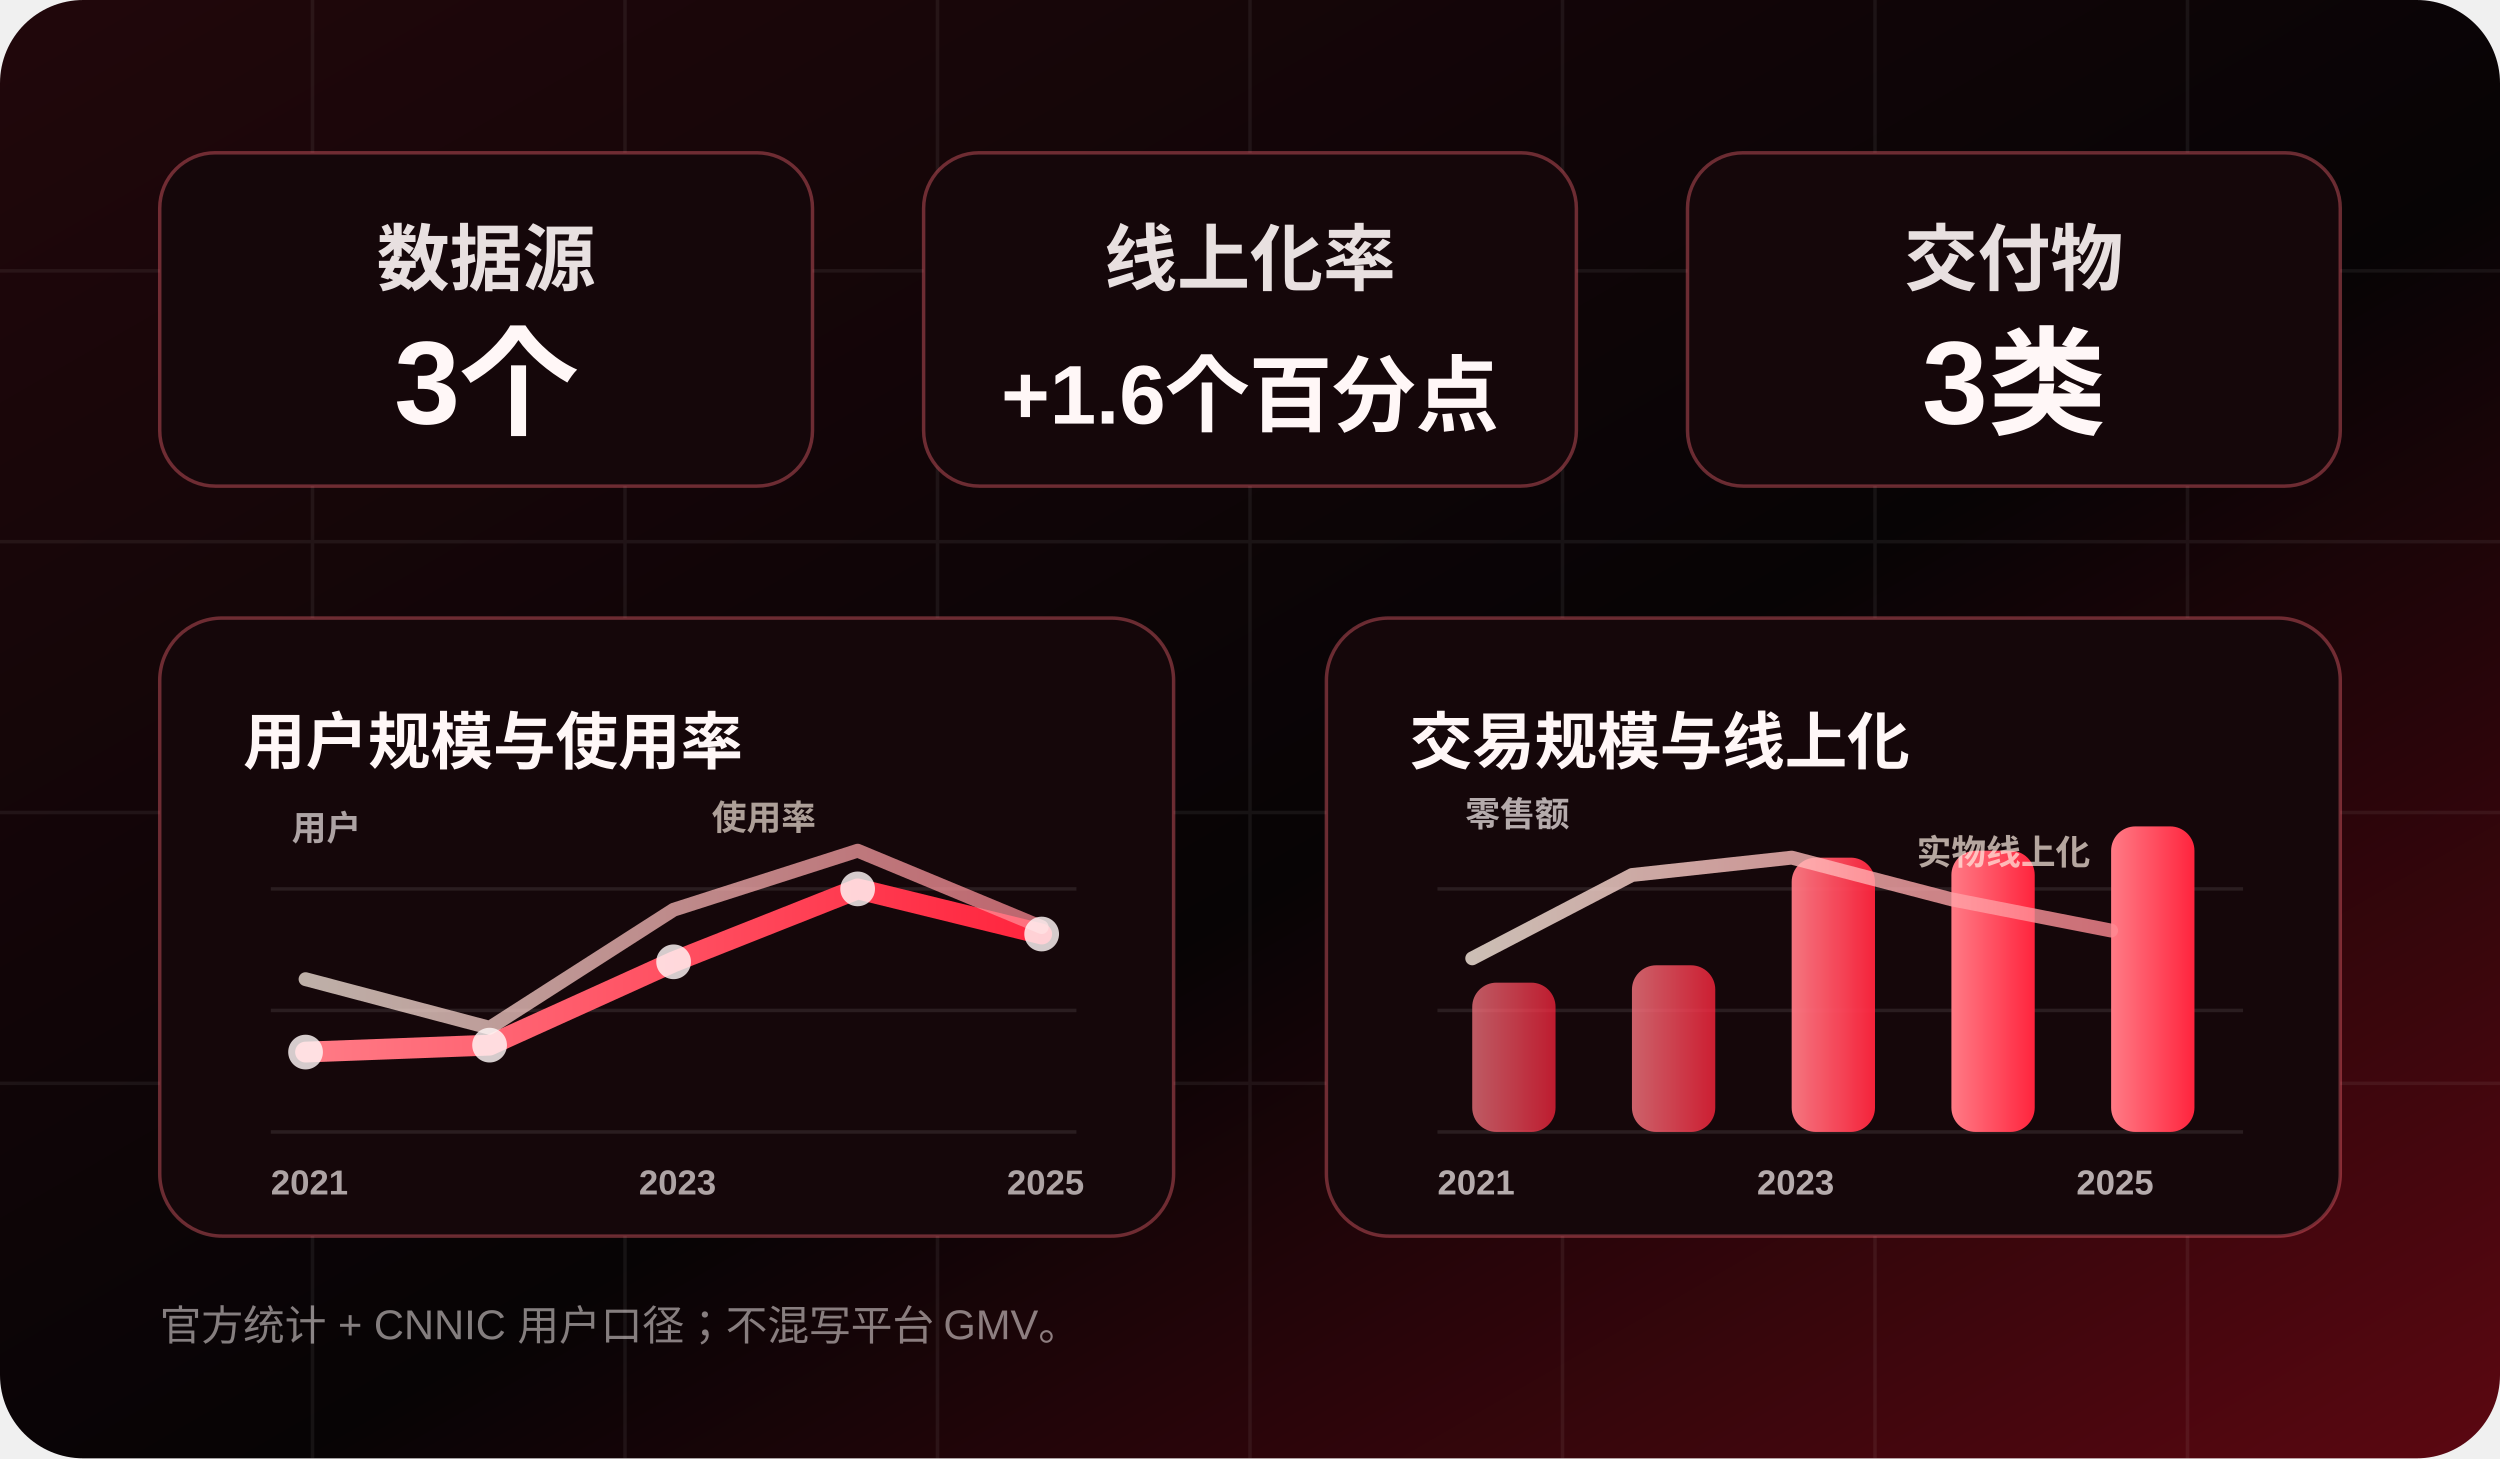
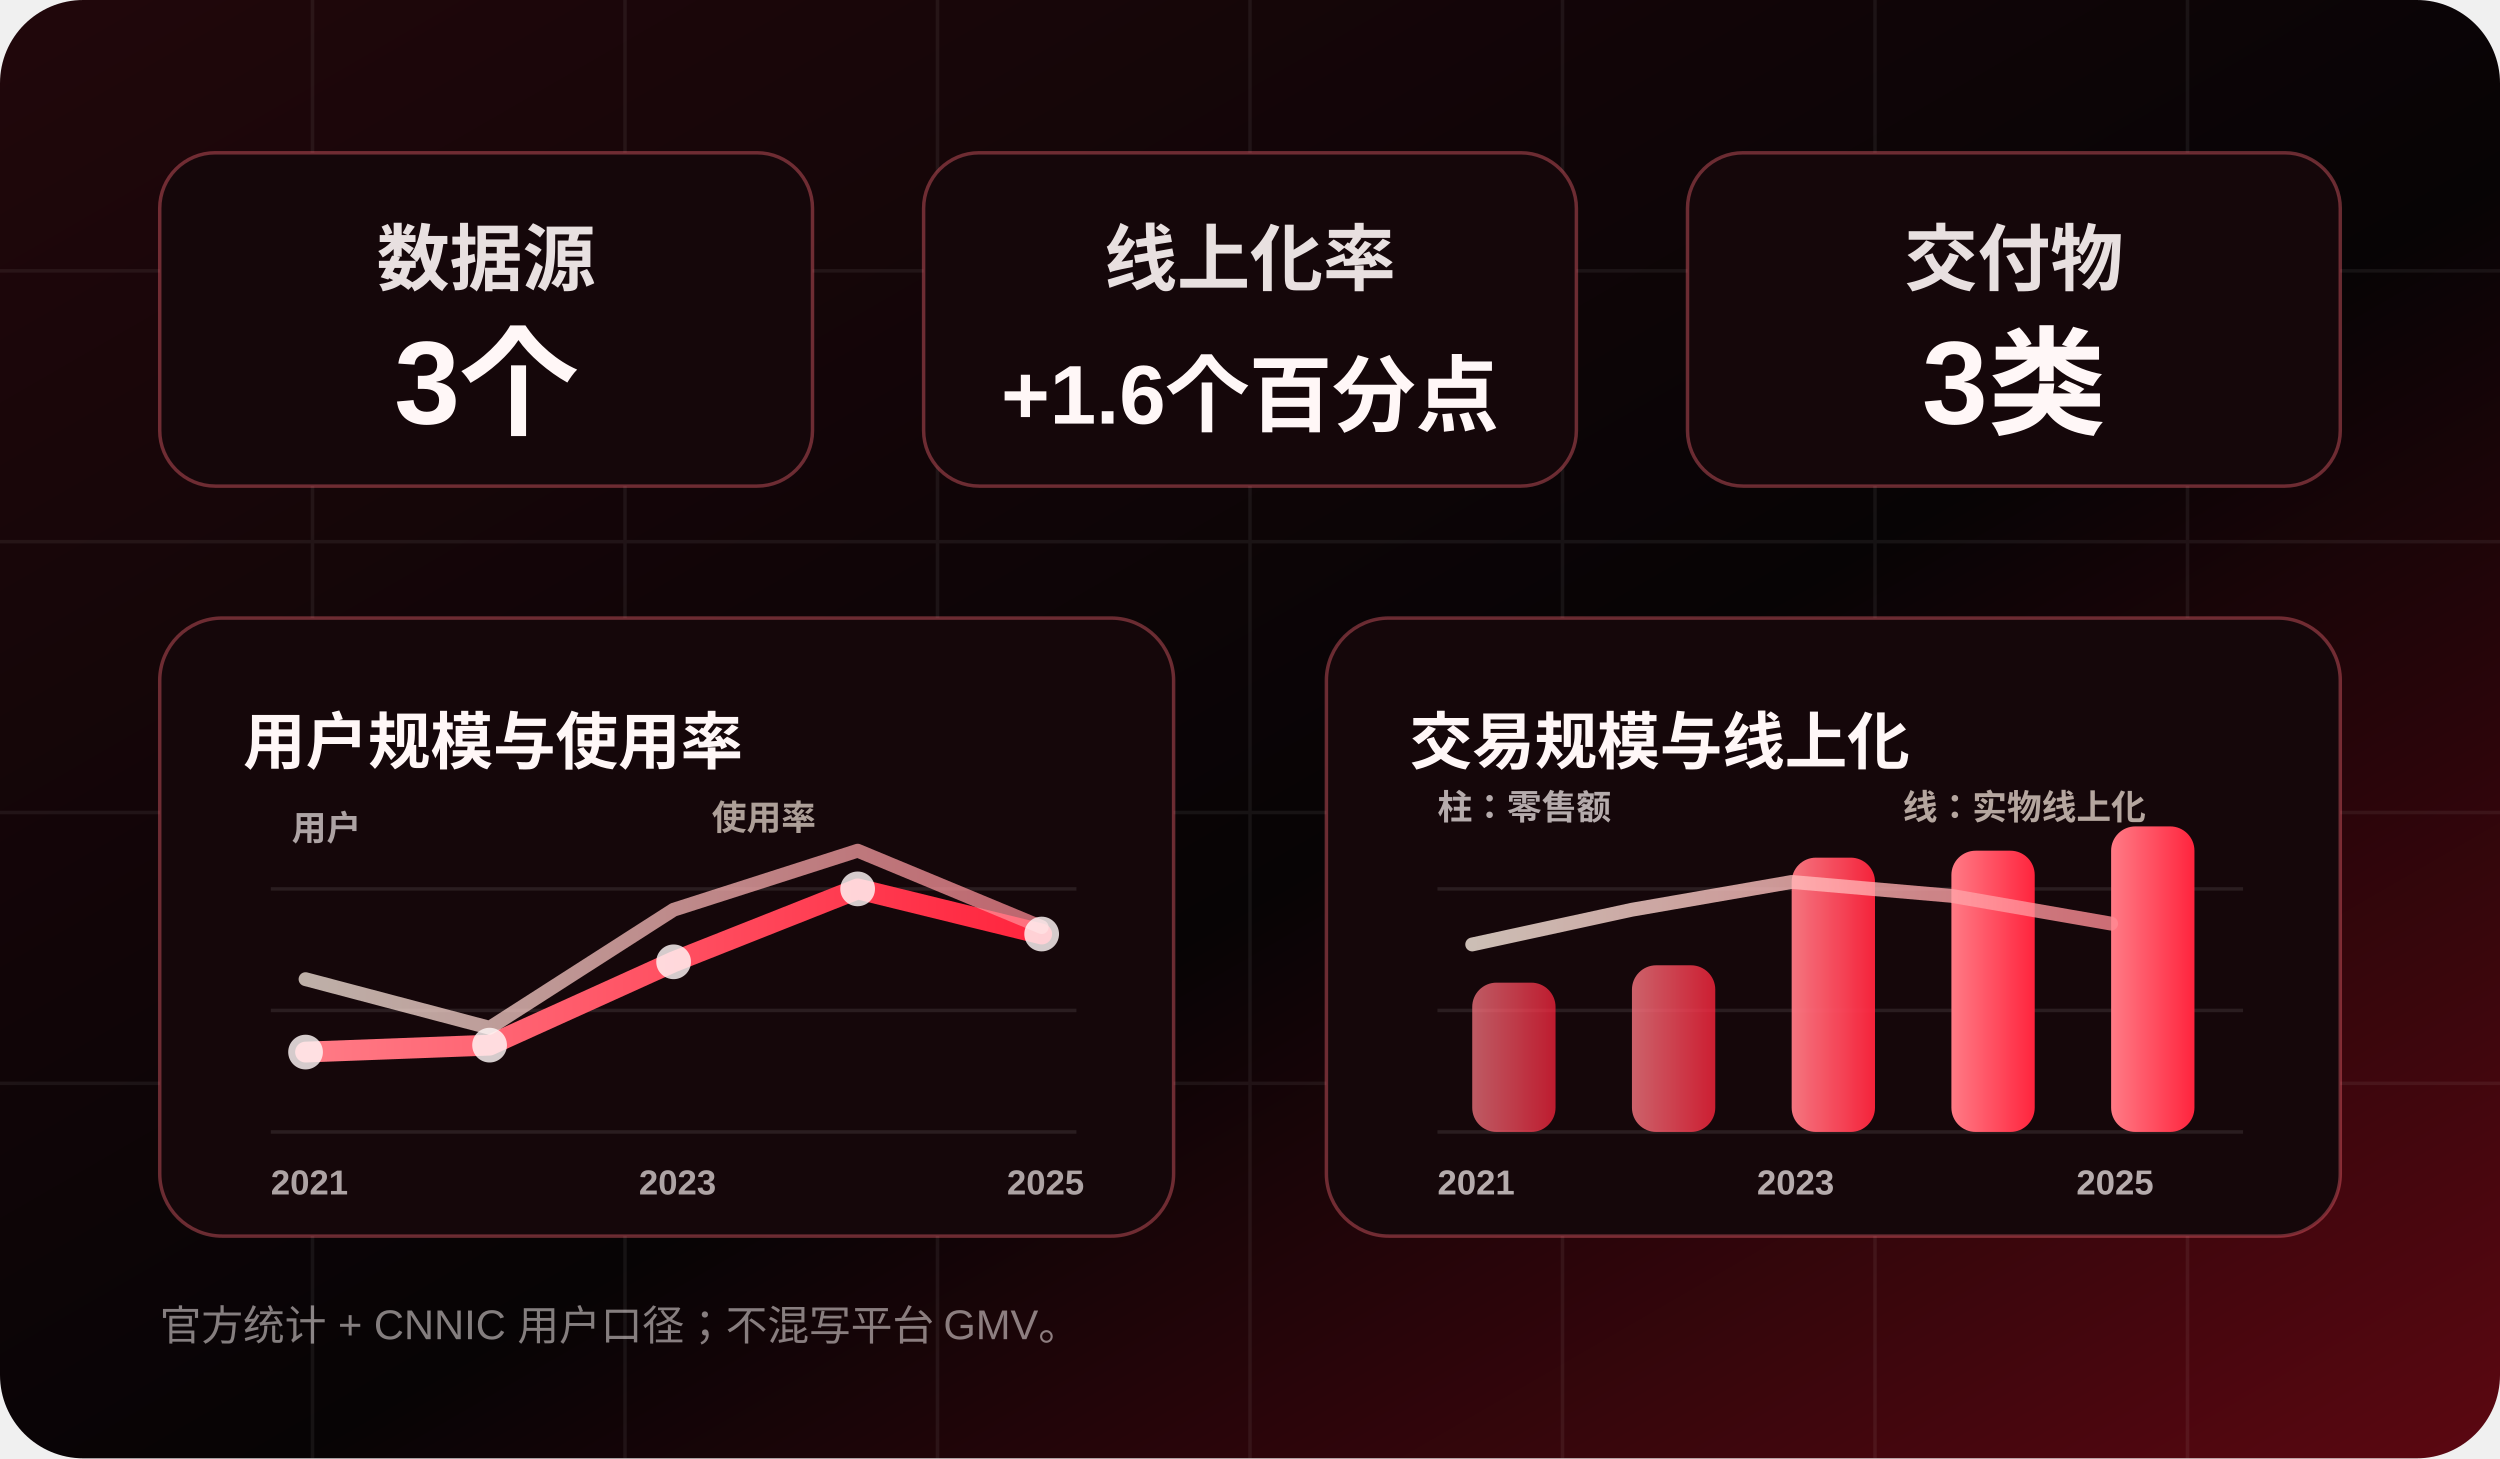
<svg xmlns="http://www.w3.org/2000/svg" width="720" height="420" viewBox="0 0 720 420" role="img" aria-labelledby="title desc">
  <defs>
    <linearGradient id="bg" x1="0" x2="1" y1="0" y2="1">
      <stop offset="0" stop-color="#21070b" />
      <stop offset="0.56" stop-color="#070405" />
      <stop offset="1" stop-color="#5c0711" />
    </linearGradient>
    <linearGradient id="red" x1="0" x2="1">
      <stop offset="0" stop-color="#ff7b86" />
      <stop offset="1" stop-color="#ff243d" />
    </linearGradient>
    <linearGradient id="cream" x1="0" x2="1">
      <stop offset="0" stop-color="#fff1e5" />
      <stop offset="1" stop-color="#ff8a94" />
    </linearGradient>
  </defs>
  <rect width="720" height="420" rx="24" fill="url(#bg)" />
  <path d="M0 78H720M0 156H720M0 234H720M0 312H720M90 0V420M180 0V420M270 0V420M360 0V420M450 0V420M540 0V420M630 0V420" stroke="#fff" stroke-opacity=".06" />
  <g fill="#15070a" stroke="#ff6b78" stroke-opacity=".38">
    <rect x="46" y="44" width="188" height="96" rx="16" />
    <rect x="266" y="44" width="188" height="96" rx="16" />
    <rect x="486" y="44" width="188" height="96" rx="16" />
    <rect x="46" y="178" width="292" height="178" rx="18" />
    <rect x="382" y="178" width="292" height="178" rx="18" />
  </g>
  <g font-family="Microsoft YaHei, Arial, sans-serif" fill="#fff7f7">
    <text x="140" y="82" font-size="21" opacity=".9" font-weight="800" text-anchor="middle">数据源</text>
    <text x="140" y="122" font-size="34" font-weight="900" text-anchor="middle">3个</text>
    <text x="360" y="82" font-size="21" opacity=".9" font-weight="800" text-anchor="middle">线上化率</text>
    <text x="360" y="122" font-size="24" font-weight="900" text-anchor="middle">+1.6个百分点</text>
    <text x="580" y="82" font-size="21" opacity=".9" font-weight="800" text-anchor="middle">交付物</text>
    <text x="580" y="122" font-size="34" font-weight="900" text-anchor="middle">3类</text>
    <text x="70" y="220" font-size="18" font-weight="900">用户规模与使用率</text>
    <text x="406" y="220" font-size="18" font-weight="900">交易规模与线上化</text>
  </g>
  <path d="M78 326H310M78 291H310M78 256H310" stroke="#fff" stroke-opacity=".09" />
  <path d="M88 303 L141 301 L194 277 L247 256 L300 269" stroke="url(#red)" stroke-width="6" fill="none" stroke-linecap="round" stroke-linejoin="round" />
  <path d="M88 282 L141 296 L194 262 L247 245 L300 267" stroke="url(#cream)" stroke-width="4" fill="none" stroke-linecap="round" stroke-linejoin="round" opacity=".72" />
  <g fill="#fff7f7" opacity=".82">
    <circle cx="88" cy="303" r="5" />
    <circle cx="141" cy="301" r="5" />
    <circle cx="194" cy="277" r="5" />
    <circle cx="247" cy="256" r="5" />
    <circle cx="300" cy="269" r="5" />
  </g>
  <g font-family="Microsoft YaHei, Arial, sans-serif" fill="#fff7f7" opacity=".65" font-size="10" font-weight="800">
    <text x="78" y="344">2021</text>
    <text x="184" y="344">2023</text>
    <text x="290" y="344">2025</text>
    <text x="84" y="242">用户</text>
    <text x="205" y="239" fill="#fff1e5">使用率</text>
  </g>
  <path d="M414 326H646M414 291H646M414 256H646" stroke="#fff" stroke-opacity=".09" />
  <g fill="url(#red)">
    <rect x="424" y="283" width="24" height="43" rx="7" opacity=".72" />
    <rect x="470" y="278" width="24" height="48" rx="7" opacity=".78" />
    <rect x="516" y="247" width="24" height="79" rx="7" opacity=".95" />
    <rect x="562" y="245" width="24" height="81" rx="7" />
    <rect x="608" y="238" width="24" height="88" rx="7" />
  </g>
-   <path d="M424 276 L470 252 L516 247 L562 259 L608 268" stroke="url(#cream)" stroke-width="4" fill="none" stroke-linecap="round" stroke-linejoin="round" opacity=".78" />
+   <path d="M424 272 L470 262 L516 254 L562 258 L608 266" stroke="url(#cream)" stroke-width="4" fill="none" stroke-linecap="round" stroke-linejoin="round" opacity=".78" />
  <g font-family="Microsoft YaHei, Arial, sans-serif" fill="#fff7f7" opacity=".68" font-size="10" font-weight="700">
    <text x="414" y="344">2021</text>
    <text x="506" y="344">2023</text>
    <text x="598" y="344">2025</text>
-     <text x="422" y="238">零售额</text>
-     <text x="552" y="249" fill="#fff1e5">实物线上化</text>
+     <text x="414" y="236">柱：零售额</text>
+     <text x="548" y="236" fill="#fff1e5">线：实物线上化</text>
  </g>
  <text x="46" y="386" fill="#fff7f7" opacity=".5" font-family="Microsoft YaHei, Arial, sans-serif" font-size="12">官方统计 + CNNIC 用户口径；不混写平台 GMV。</text>
</svg>
